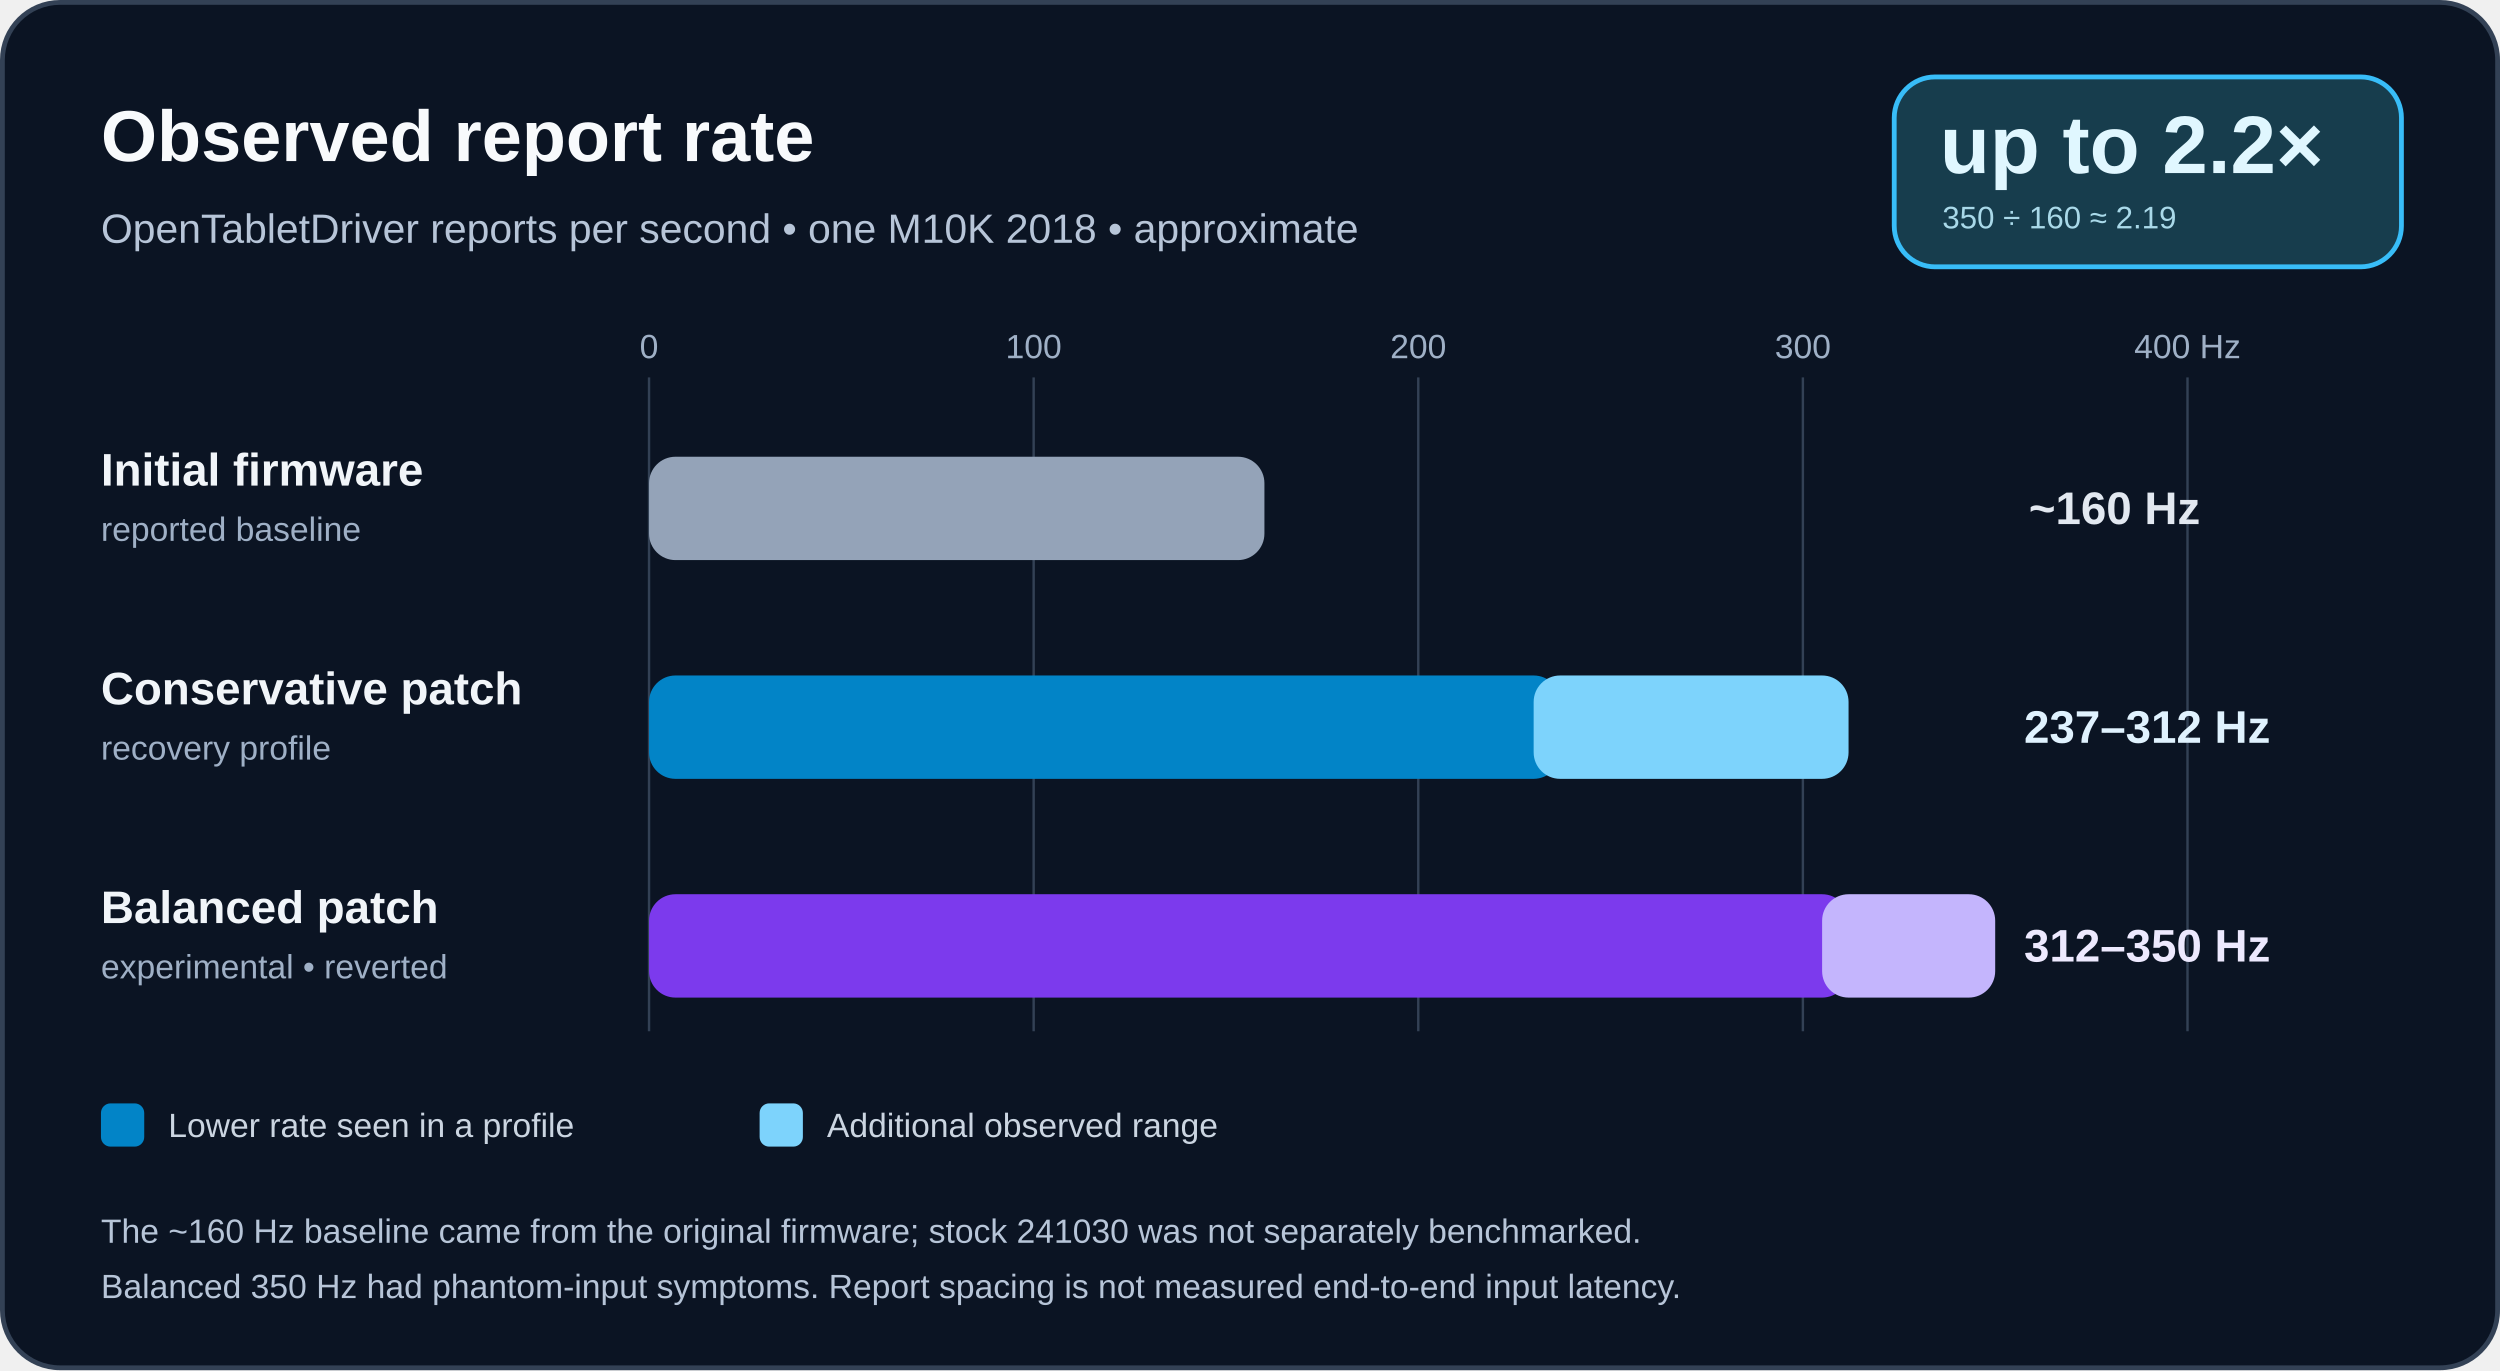
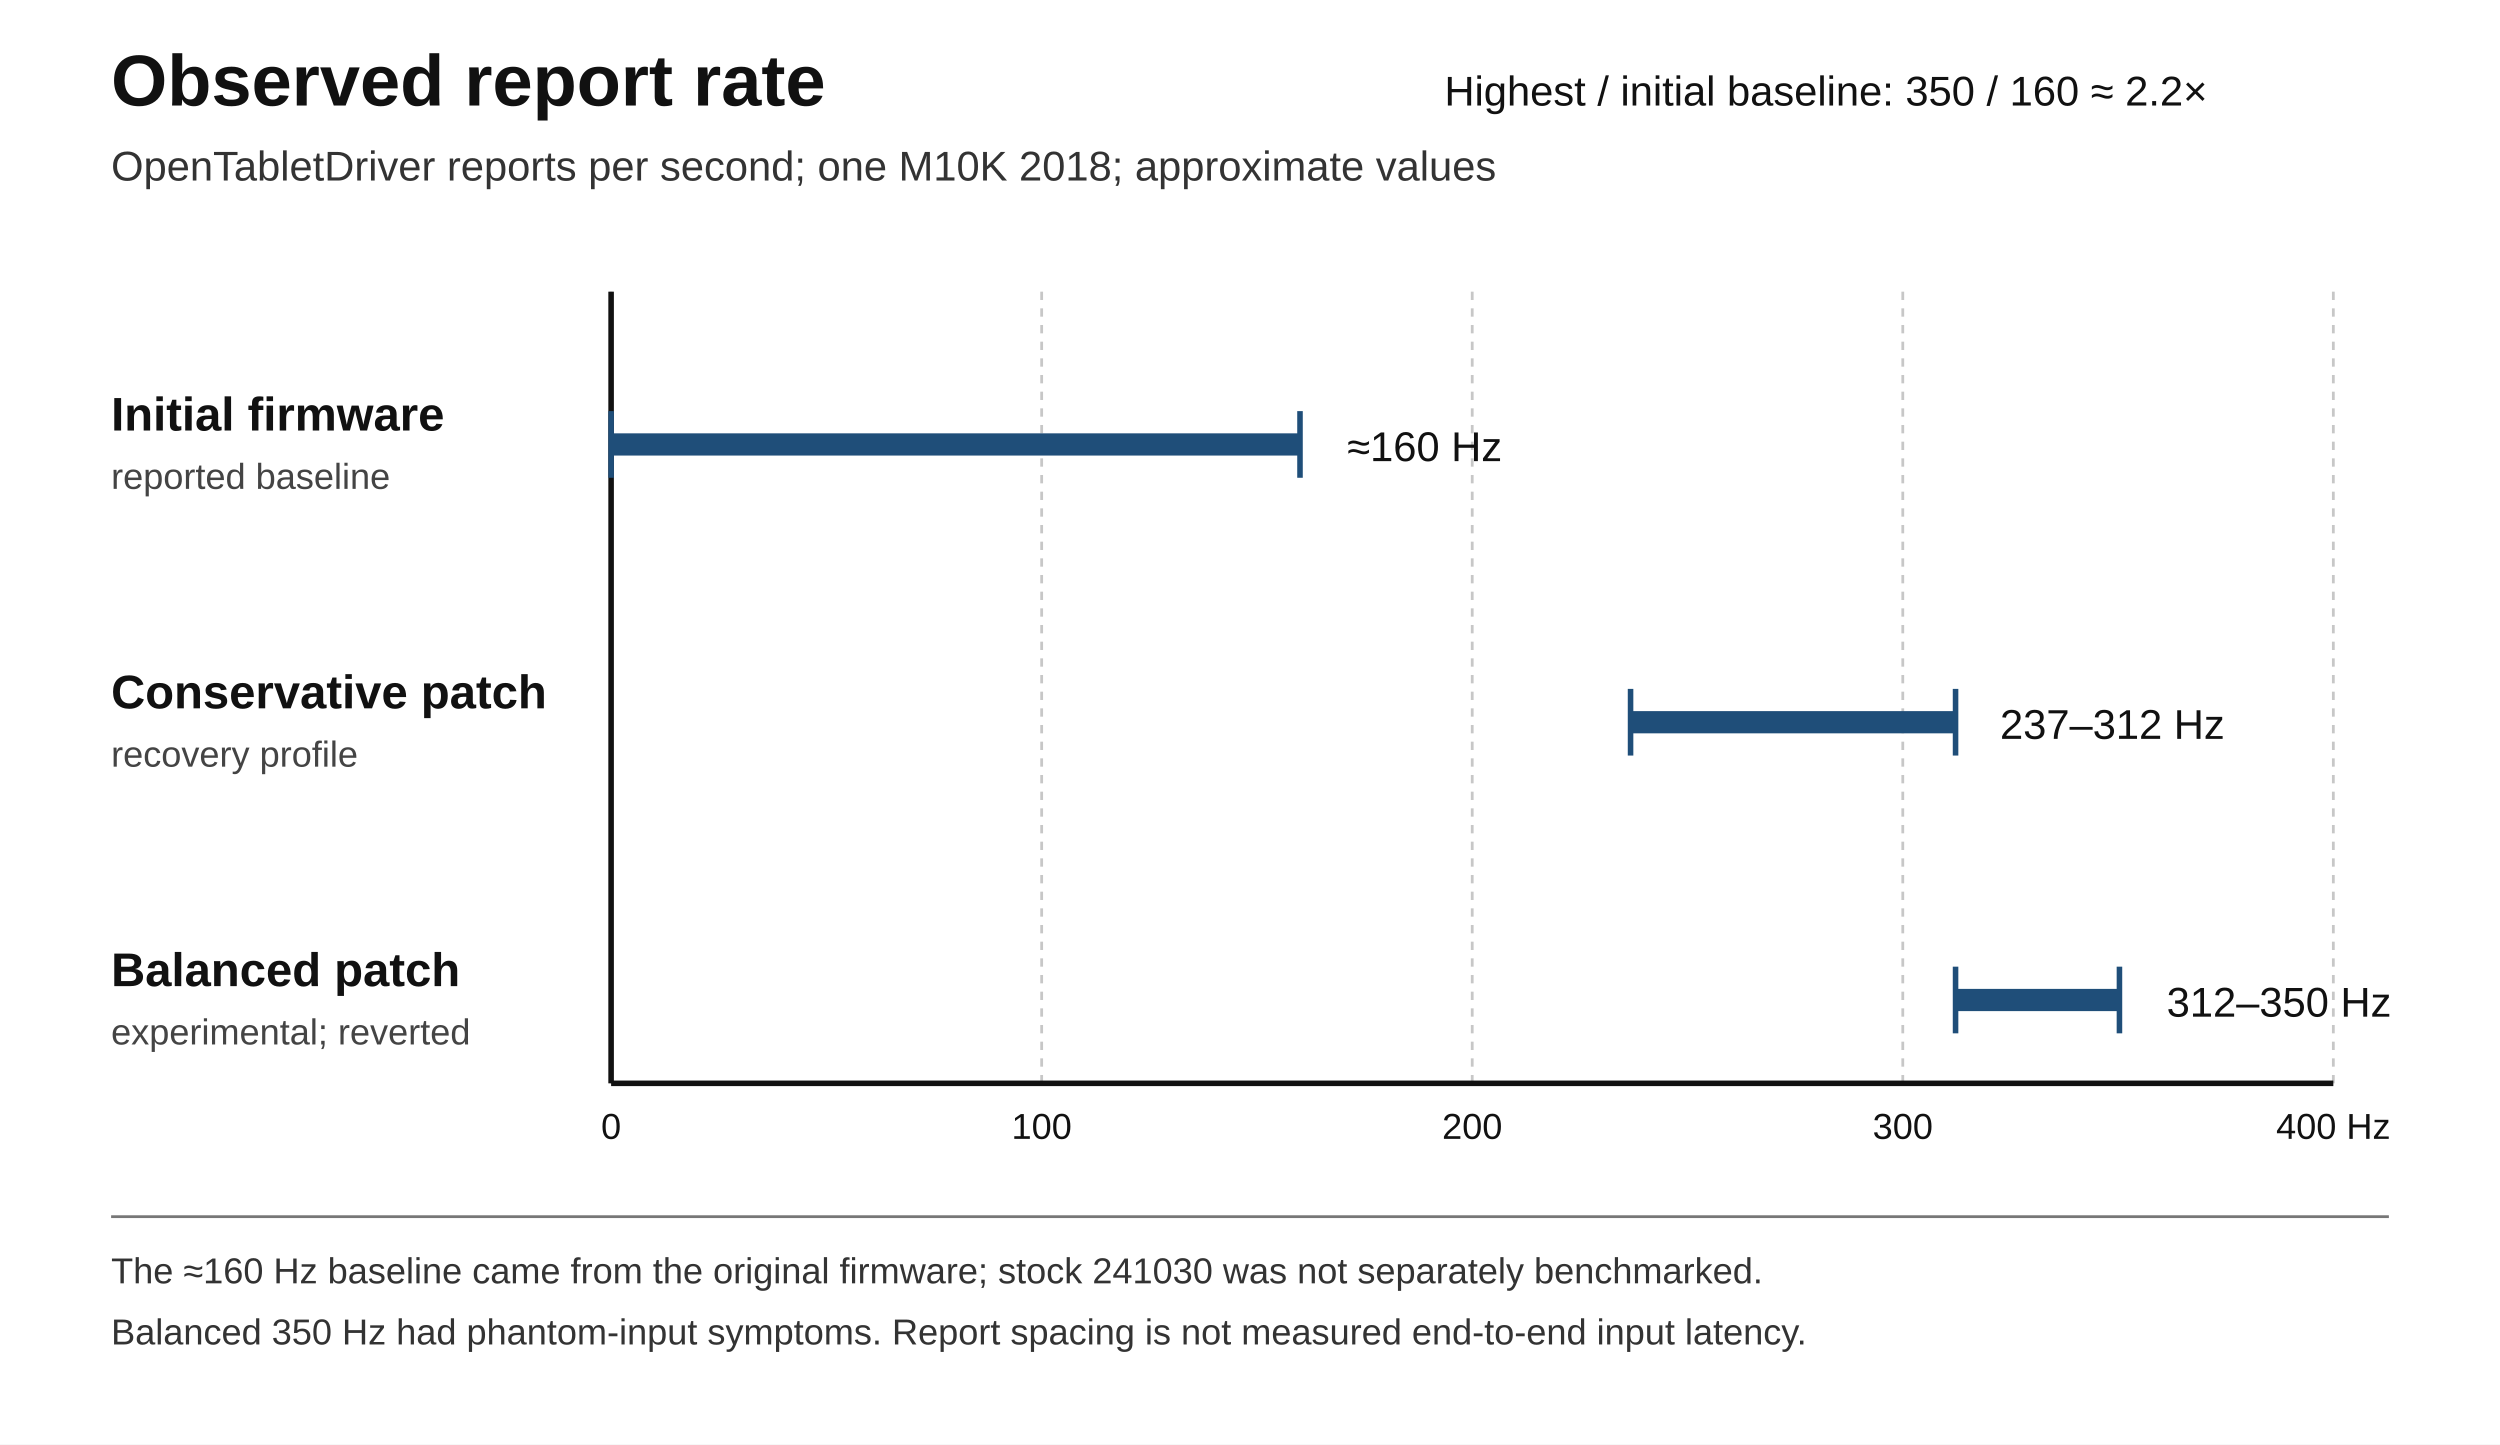
- <svg xmlns="http://www.w3.org/2000/svg" viewBox="0 0 1040 570" role="img" aria-labelledby="title desc">
-   <rect x="1" y="1" width="1038" height="568" rx="24" fill="#0b1423" stroke="#334155" stroke-width="2" />
-   <text x="42" y="67" fill="#f8fafc" font-family="Segoe UI,Arial,sans-serif" font-size="30" font-weight="700">Observed report rate</text>
-   <text x="42" y="101" fill="#b7c5d8" font-family="Segoe UI,Arial,sans-serif" font-size="17">OpenTabletDriver reports per second • one M10K 2018 • approximate</text>
-   <rect x="788" y="32" width="211" height="79" rx="17" fill="#173d4d" stroke="#38bdf8" stroke-width="2" />
-   <text x="807" y="72" fill="#e0f7ff" font-family="Segoe UI,Arial,sans-serif" font-size="34" font-weight="700">up to 2.2×</text>
-   <text x="808" y="95" fill="#a9d9e9" font-family="Segoe UI,Arial,sans-serif" font-size="13">350 ÷ 160 ≈ 2.19</text>
-   <g stroke="#334155" stroke-width="1">
-     <line x1="270" y1="157" x2="270" y2="429" />
-     <line x1="430" y1="157" x2="430" y2="429" />
-     <line x1="590" y1="157" x2="590" y2="429" />
-     <line x1="750" y1="157" x2="750" y2="429" />
-     <line x1="910" y1="157" x2="910" y2="429" />
+ <svg xmlns="http://www.w3.org/2000/svg" viewBox="0 0 900 520" role="img" aria-labelledby="title desc">
+   <rect width="900" height="520" fill="#ffffff" />
+   <text x="40" y="38" fill="#111111" font-family="Arial, Helvetica, sans-serif" font-size="26" font-weight="700">Observed report rate</text>
+   <text x="40" y="65" fill="#333333" font-family="Arial, Helvetica, sans-serif" font-size="15">OpenTabletDriver reports per second; one M10K 2018; approximate values</text>
+   <text x="520" y="38" fill="#111111" font-family="Arial, Helvetica, sans-serif" font-size="15">Highest / initial baseline: 350 / 160 ≈ 2.2×</text>
+   <g stroke="#c7c7c7" stroke-width="1" stroke-dasharray="3 3">
+     <line x1="220" y1="105" x2="220" y2="390" />
+     <line x1="375" y1="105" x2="375" y2="390" />
+     <line x1="530" y1="105" x2="530" y2="390" />
+     <line x1="685" y1="105" x2="685" y2="390" />
+     <line x1="840" y1="105" x2="840" y2="390" />
  </g>
-   <g fill="#9fb0c6" font-family="Segoe UI,Arial,sans-serif" font-size="14" text-anchor="middle">
-     <text x="270" y="149">0</text>
-     <text x="430" y="149">100</text>
-     <text x="590" y="149">200</text>
-     <text x="750" y="149">300</text>
-     <text x="910" y="149">400 Hz</text>
+   <g stroke="#111111" stroke-width="2">
+     <line x1="220" y1="105" x2="220" y2="390" />
+     <line x1="220" y1="390" x2="840" y2="390" />
  </g>
-   <g font-family="Segoe UI,Arial,sans-serif">
-     <text x="42" y="202" fill="#f1f5f9" font-size="19" font-weight="700">Initial firmware</text>
-     <text x="42" y="225" fill="#9fb0c6" font-size="14">reported baseline</text>
-     <rect x="270" y="190" width="256" height="43" rx="11" fill="#94a3b8" />
-     <text x="844" y="218" fill="#e2e8f0" font-size="19" font-weight="700">~160 Hz</text>
-     <text x="42" y="293" fill="#f1f5f9" font-size="19" font-weight="700">Conservative patch</text>
-     <text x="42" y="316" fill="#9fb0c6" font-size="14">recovery profile</text>
-     <rect x="270" y="281" width="379" height="43" rx="11" fill="#0284c7" />
-     <rect x="638" y="281" width="131" height="43" rx="11" fill="#7dd3fc" />
-     <text x="842" y="309" fill="#e0f2fe" font-size="19" font-weight="700">237–312 Hz</text>
-     <text x="42" y="384" fill="#f1f5f9" font-size="19" font-weight="700">Balanced patch</text>
-     <text x="42" y="407" fill="#9fb0c6" font-size="14">experimental • reverted</text>
-     <rect x="270" y="372" width="499" height="43" rx="11" fill="#7c3aed" />
-     <rect x="758" y="372" width="72" height="43" rx="11" fill="#c4b5fd" />
-     <text x="842" y="400" fill="#ede9fe" font-size="19" font-weight="700">312–350 Hz</text>
+   <g fill="#111111" font-family="Arial, Helvetica, sans-serif" font-size="13" text-anchor="middle">
+     <text x="220" y="410">0</text>
+     <text x="375" y="410">100</text>
+     <text x="530" y="410">200</text>
+     <text x="685" y="410">300</text>
+     <text x="840" y="410">400 Hz</text>
  </g>
-   <rect x="42" y="459" width="18" height="18" rx="4" fill="#0284c7" />
-   <text x="70" y="473" fill="#cbd5e1" font-family="Segoe UI,Arial,sans-serif" font-size="14">Lower rate seen in a profile</text>
-   <rect x="316" y="459" width="18" height="18" rx="4" fill="#7dd3fc" />
-   <text x="344" y="473" fill="#cbd5e1" font-family="Segoe UI,Arial,sans-serif" font-size="14">Additional observed range</text>
-   <text x="42" y="517" fill="#b7c5d8" font-family="Segoe UI,Arial,sans-serif" font-size="14">The ~160 Hz baseline came from the original firmware; stock 241030 was not separately benchmarked.</text>
-   <text x="42" y="540" fill="#b7c5d8" font-family="Segoe UI,Arial,sans-serif" font-size="14">Balanced 350 Hz had phantom-input symptoms. Report spacing is not measured end-to-end input latency.</text>
+   <g fill="#111111" font-family="Arial, Helvetica, sans-serif">
+     <text x="40" y="155" font-size="17" font-weight="700">Initial firmware</text>
+     <text x="40" y="176" fill="#444444" font-size="13">reported baseline</text>
+     <text x="40" y="255" font-size="17" font-weight="700">Conservative patch</text>
+     <text x="40" y="276" fill="#444444" font-size="13">recovery profile</text>
+     <text x="40" y="355" font-size="17" font-weight="700">Balanced patch</text>
+     <text x="40" y="376" fill="#444444" font-size="13">experimental; reverted</text>
+   </g>
+   <g fill="none" stroke="#1f4e79" stroke-width="8">
+     <line x1="220" y1="160" x2="468" y2="160" />
+     <line x1="587" y1="260" x2="704" y2="260" />
+     <line x1="704" y1="360" x2="763" y2="360" />
+   </g>
+   <g stroke="#1f4e79" stroke-width="2">
+     <line x1="220" y1="148" x2="220" y2="172" />
+     <line x1="468" y1="148" x2="468" y2="172" />
+     <line x1="587" y1="248" x2="587" y2="272" />
+     <line x1="704" y1="248" x2="704" y2="272" />
+     <line x1="704" y1="348" x2="704" y2="372" />
+     <line x1="763" y1="348" x2="763" y2="372" />
+   </g>
+   <g fill="#111111" font-family="Arial, Helvetica, sans-serif" font-size="15">
+     <text x="485" y="166">≈160 Hz</text>
+     <text x="720" y="266">237–312 Hz</text>
+     <text x="780" y="366">312–350 Hz</text>
+   </g>
+   <line x1="40" y1="438" x2="860" y2="438" stroke="#777777" stroke-width="1" />
+   <g fill="#333333" font-family="Arial, Helvetica, sans-serif" font-size="13">
+     <text x="40" y="462">The ≈160 Hz baseline came from the original firmware; stock 241030 was not separately benchmarked.</text>
+     <text x="40" y="484">Balanced 350 Hz had phantom-input symptoms. Report spacing is not measured end-to-end input latency.</text>
+   </g>
</svg>
